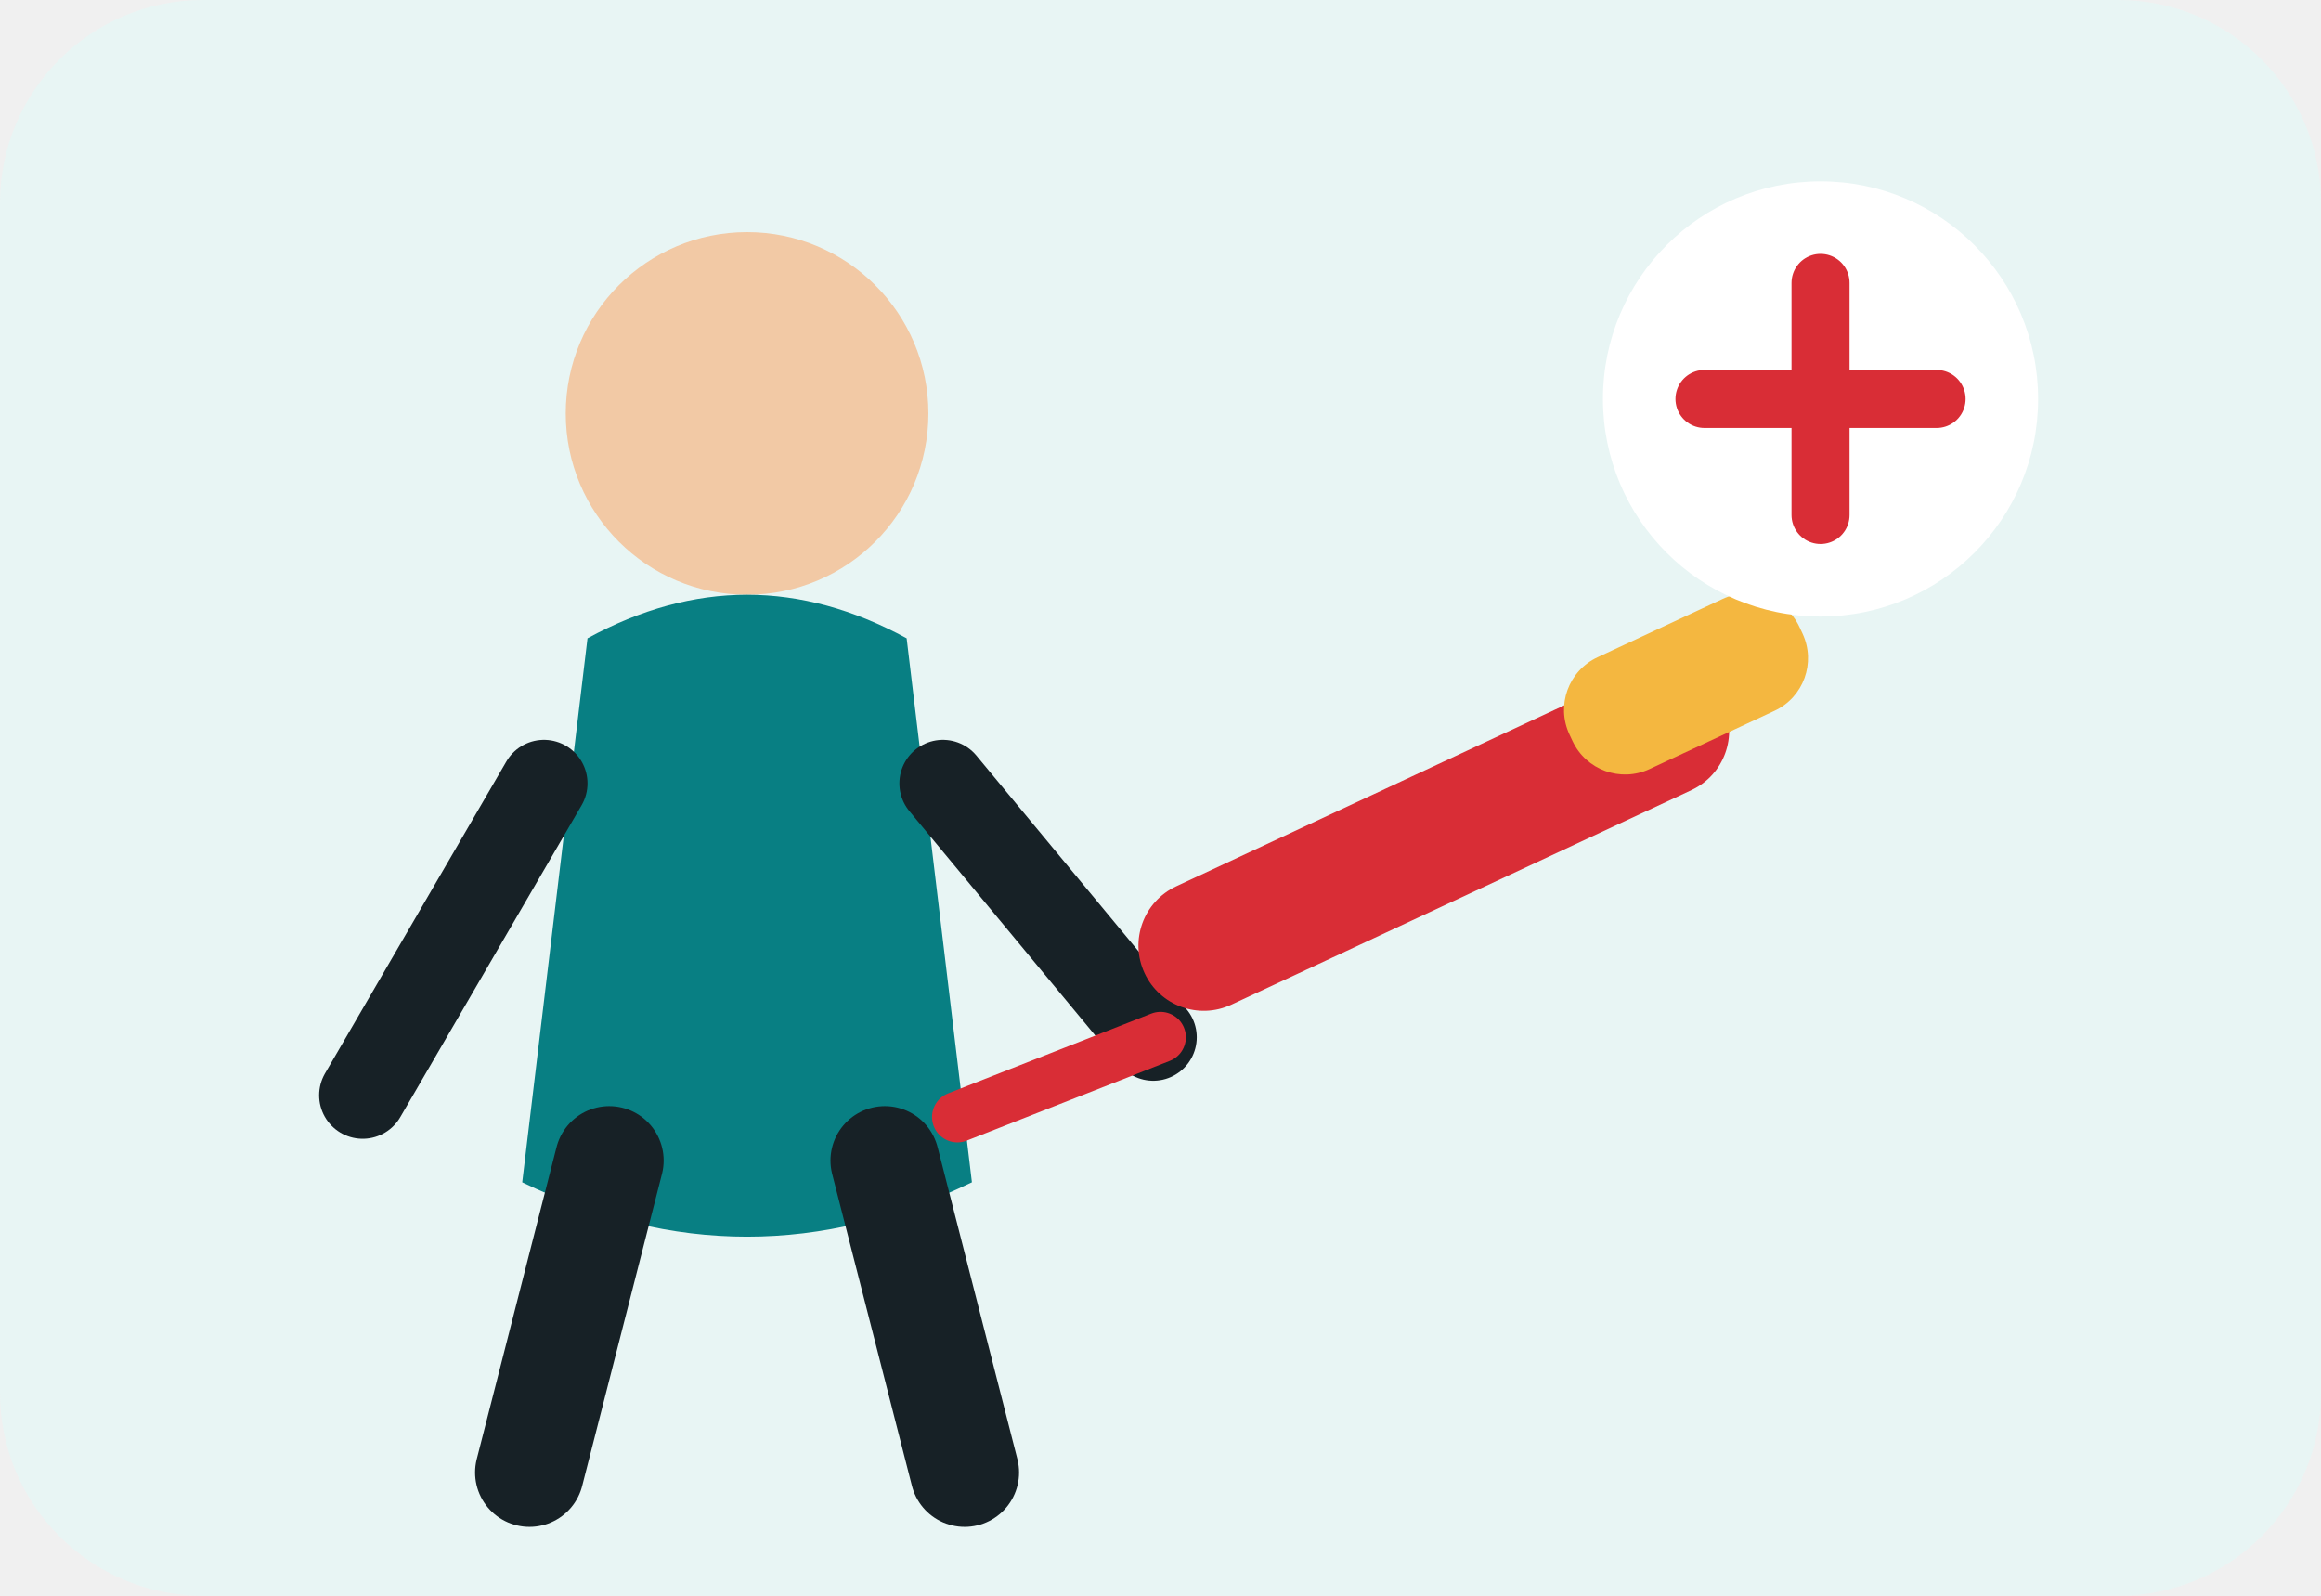
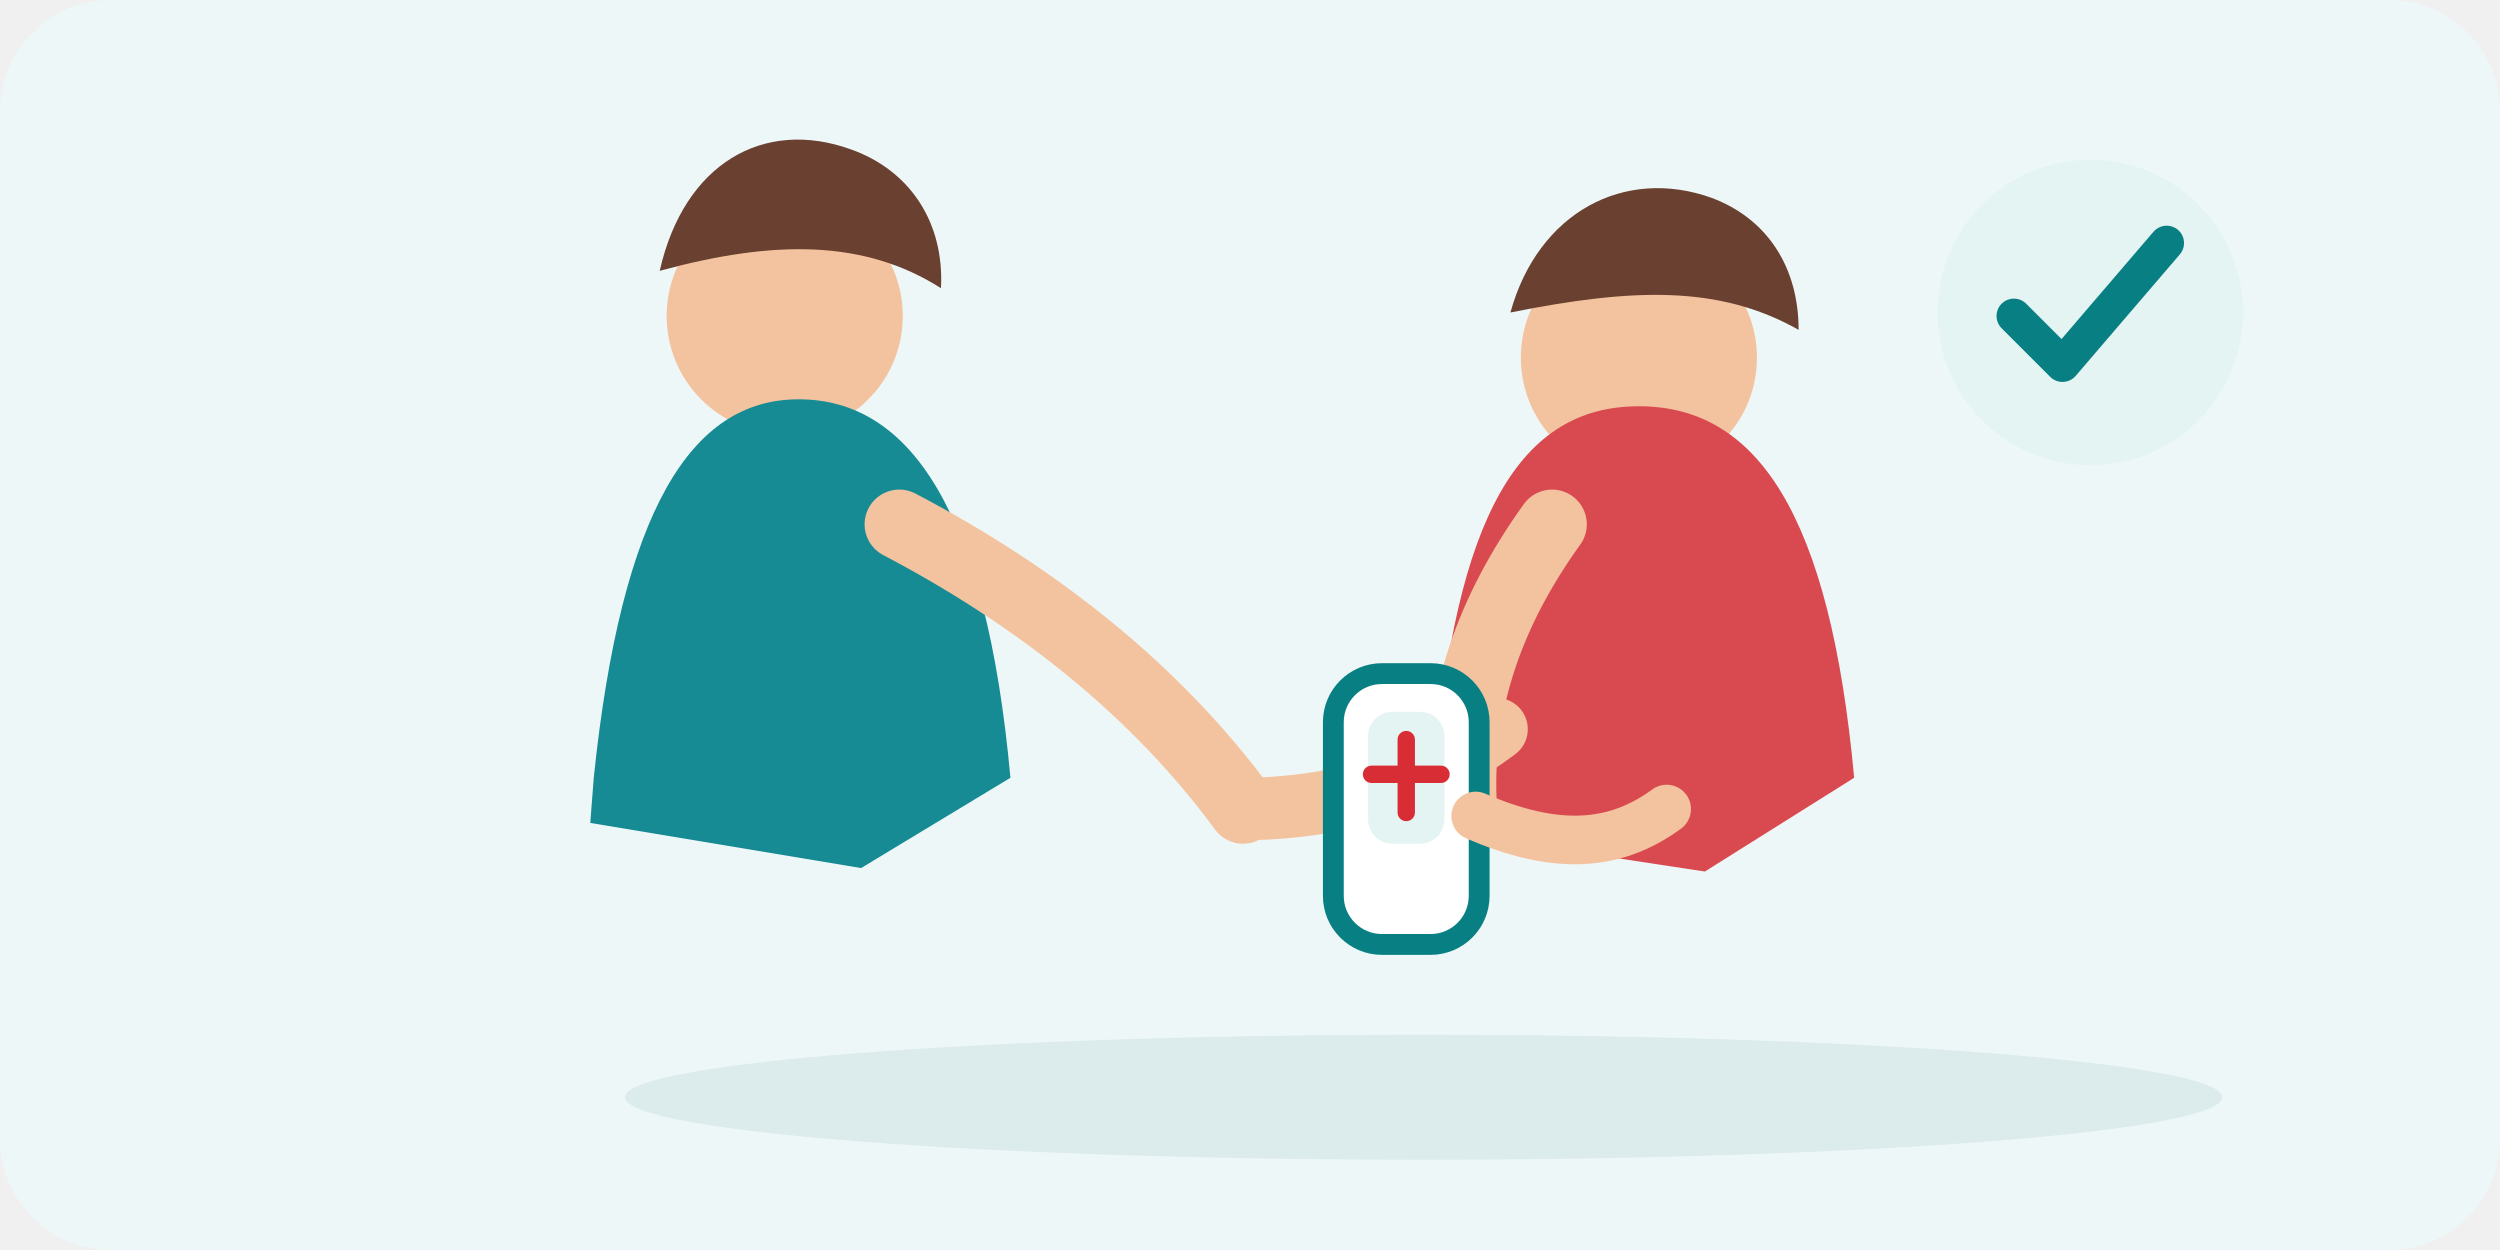
- <svg xmlns="http://www.w3.org/2000/svg" viewBox="0 0 320 220">
-   <rect width="320" height="220" rx="28" fill="#E8F5F4" />
-   <circle cx="103" cy="57" r="25" fill="#F2C9A5" />
-   <path d="M81 88 Q103 76 125 88 L134 163 Q103 178 72 163Z" fill="#087F83" />
-   <path d="M84 160 L73 203 M122 160 L133 203" stroke="#172126" stroke-width="15" stroke-linecap="round" />
-   <path d="M75 108 L50 151 M130 108 L159 143" stroke="#172126" stroke-width="12" stroke-linecap="round" />
-   <rect x="154" y="126" width="88" height="18" rx="9" transform="rotate(-25 154 126)" fill="#D92D36" />
-   <rect x="213" y="94" width="35" height="17" rx="8" transform="rotate(-25 213 94)" fill="#F4B740" />
-   <path d="M160 143 L132 154" stroke="#D92D36" stroke-width="7" stroke-linecap="round" />
-   <circle cx="251" cy="55" r="30" fill="#fff" />
-   <path d="M251 39 v32 M235 55 h32" stroke="#D92D36" stroke-width="8" stroke-linecap="round" />
+ <svg xmlns="http://www.w3.org/2000/svg" viewBox="0 0 720 360">
+   <rect width="720" height="360" rx="32" fill="#EEF7F7" />
+   <ellipse cx="410" cy="316" rx="230" ry="18" fill="#DCEBEC" />
+   <circle cx="472" cy="103" r="34" fill="#F3C39F" />
+   <path d="M435 90c8-29 33-42 58-33 16 6 25 20 25 38-23-13-48-12-83-5z" fill="#6A4031" />
+   <path d="M413 224c6-76 25-107 59-107 34 0 55 31 62 107l-43 27-79-12z" fill="#D94A50" />
+   <path d="M447 151c-18 25-27 51-26 79" fill="none" stroke="#F3C39F" stroke-width="20" stroke-linecap="round" />
+   <circle cx="226" cy="91" r="34" fill="#F3C39F" />
+   <path d="M190 78c7-31 30-44 55-35 17 6 27 21 26 40-22-14-48-14-81-5z" fill="#6A4031" />
+   <path d="M171 224c8-77 28-109 59-109 32 0 54 32 61 109l-43 26-78-13z" fill="#168B94" />
+   <path d="M259 151c40 21 74 48 99 82" fill="none" stroke="#F3C39F" stroke-width="20" stroke-linecap="round" />
+   <path d="M357 233c29 0 54-8 74-23" fill="none" stroke="#F3C39F" stroke-width="18" stroke-linecap="round" />
+   <rect x="384" y="194" width="42" height="78" rx="14" fill="#fff" stroke="#087F83" stroke-width="6" />
+   <rect x="394" y="205" width="22" height="38" rx="7" fill="#E4F4F2" />
+   <path d="M405 213v21M395 223h20" stroke="#D92D36" stroke-width="5" stroke-linecap="round" />
+   <path d="M425 235c23 10 40 9 55-2" fill="none" stroke="#F3C39F" stroke-width="14" stroke-linecap="round" />
+   <circle cx="602" cy="90" r="44" fill="#E4F4F2" />
+   <path d="M580 91l14 14 30-35" fill="none" stroke="#087F83" stroke-width="10" stroke-linecap="round" stroke-linejoin="round" />
</svg>
